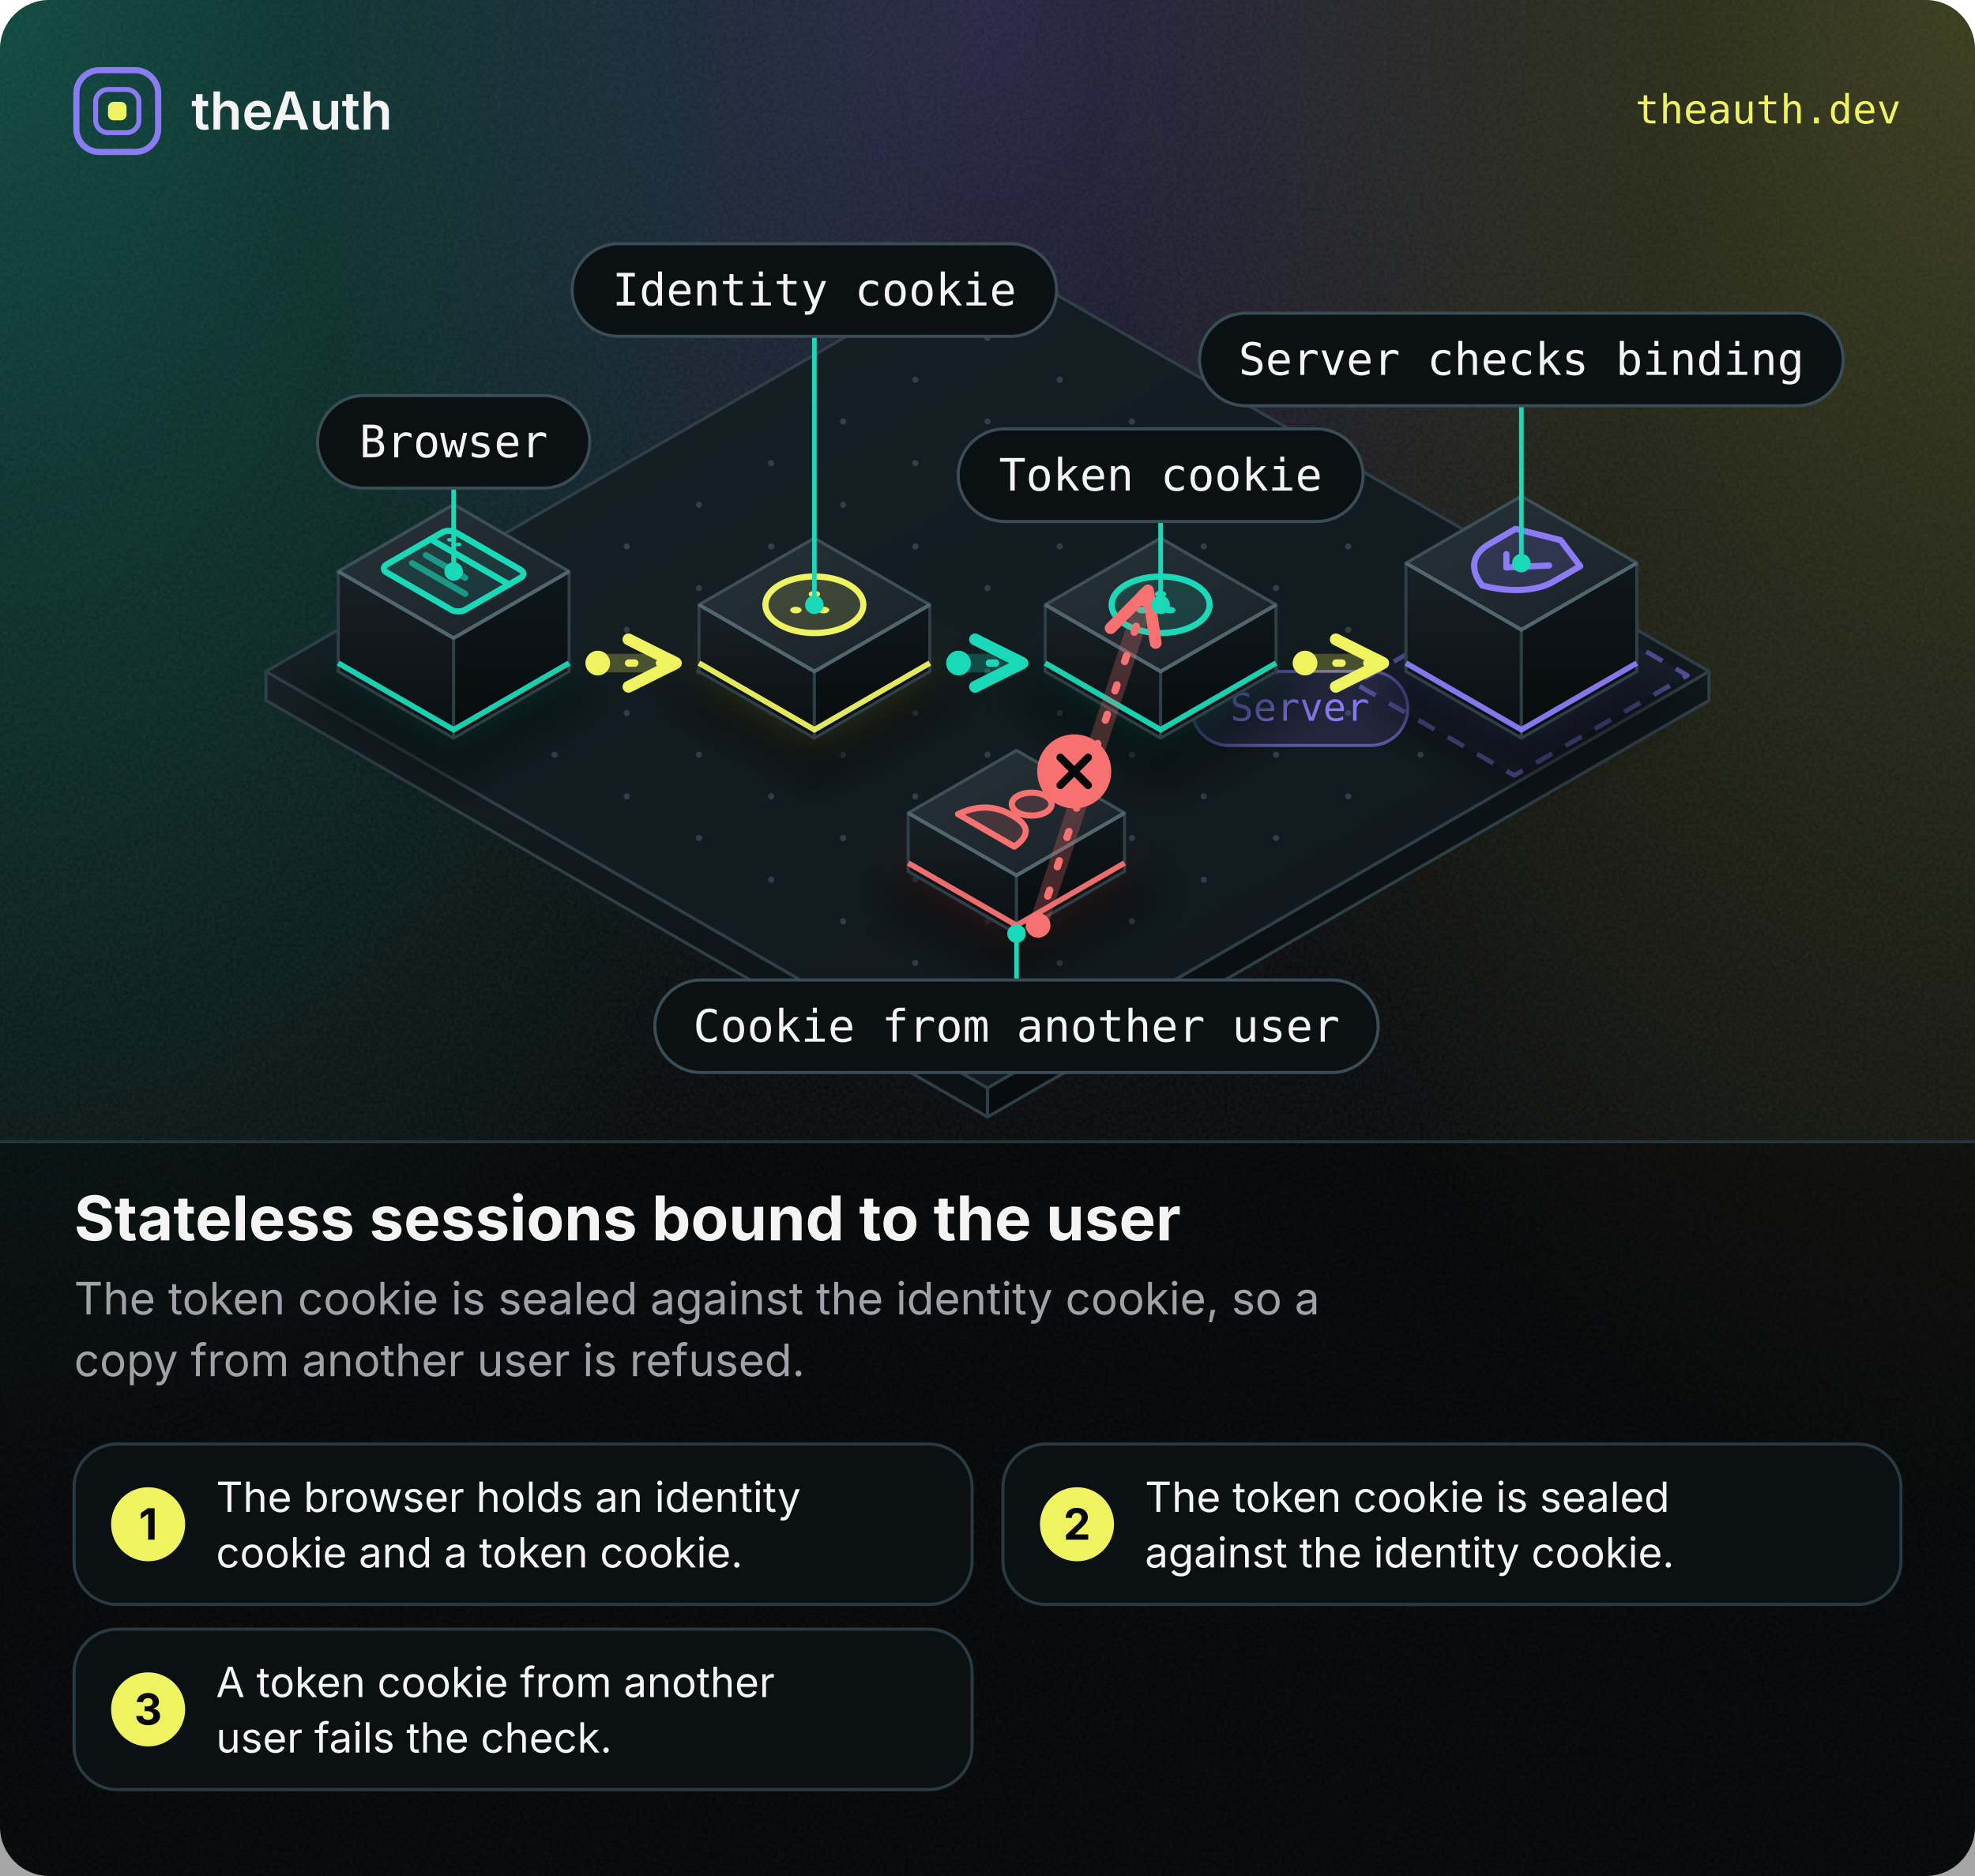
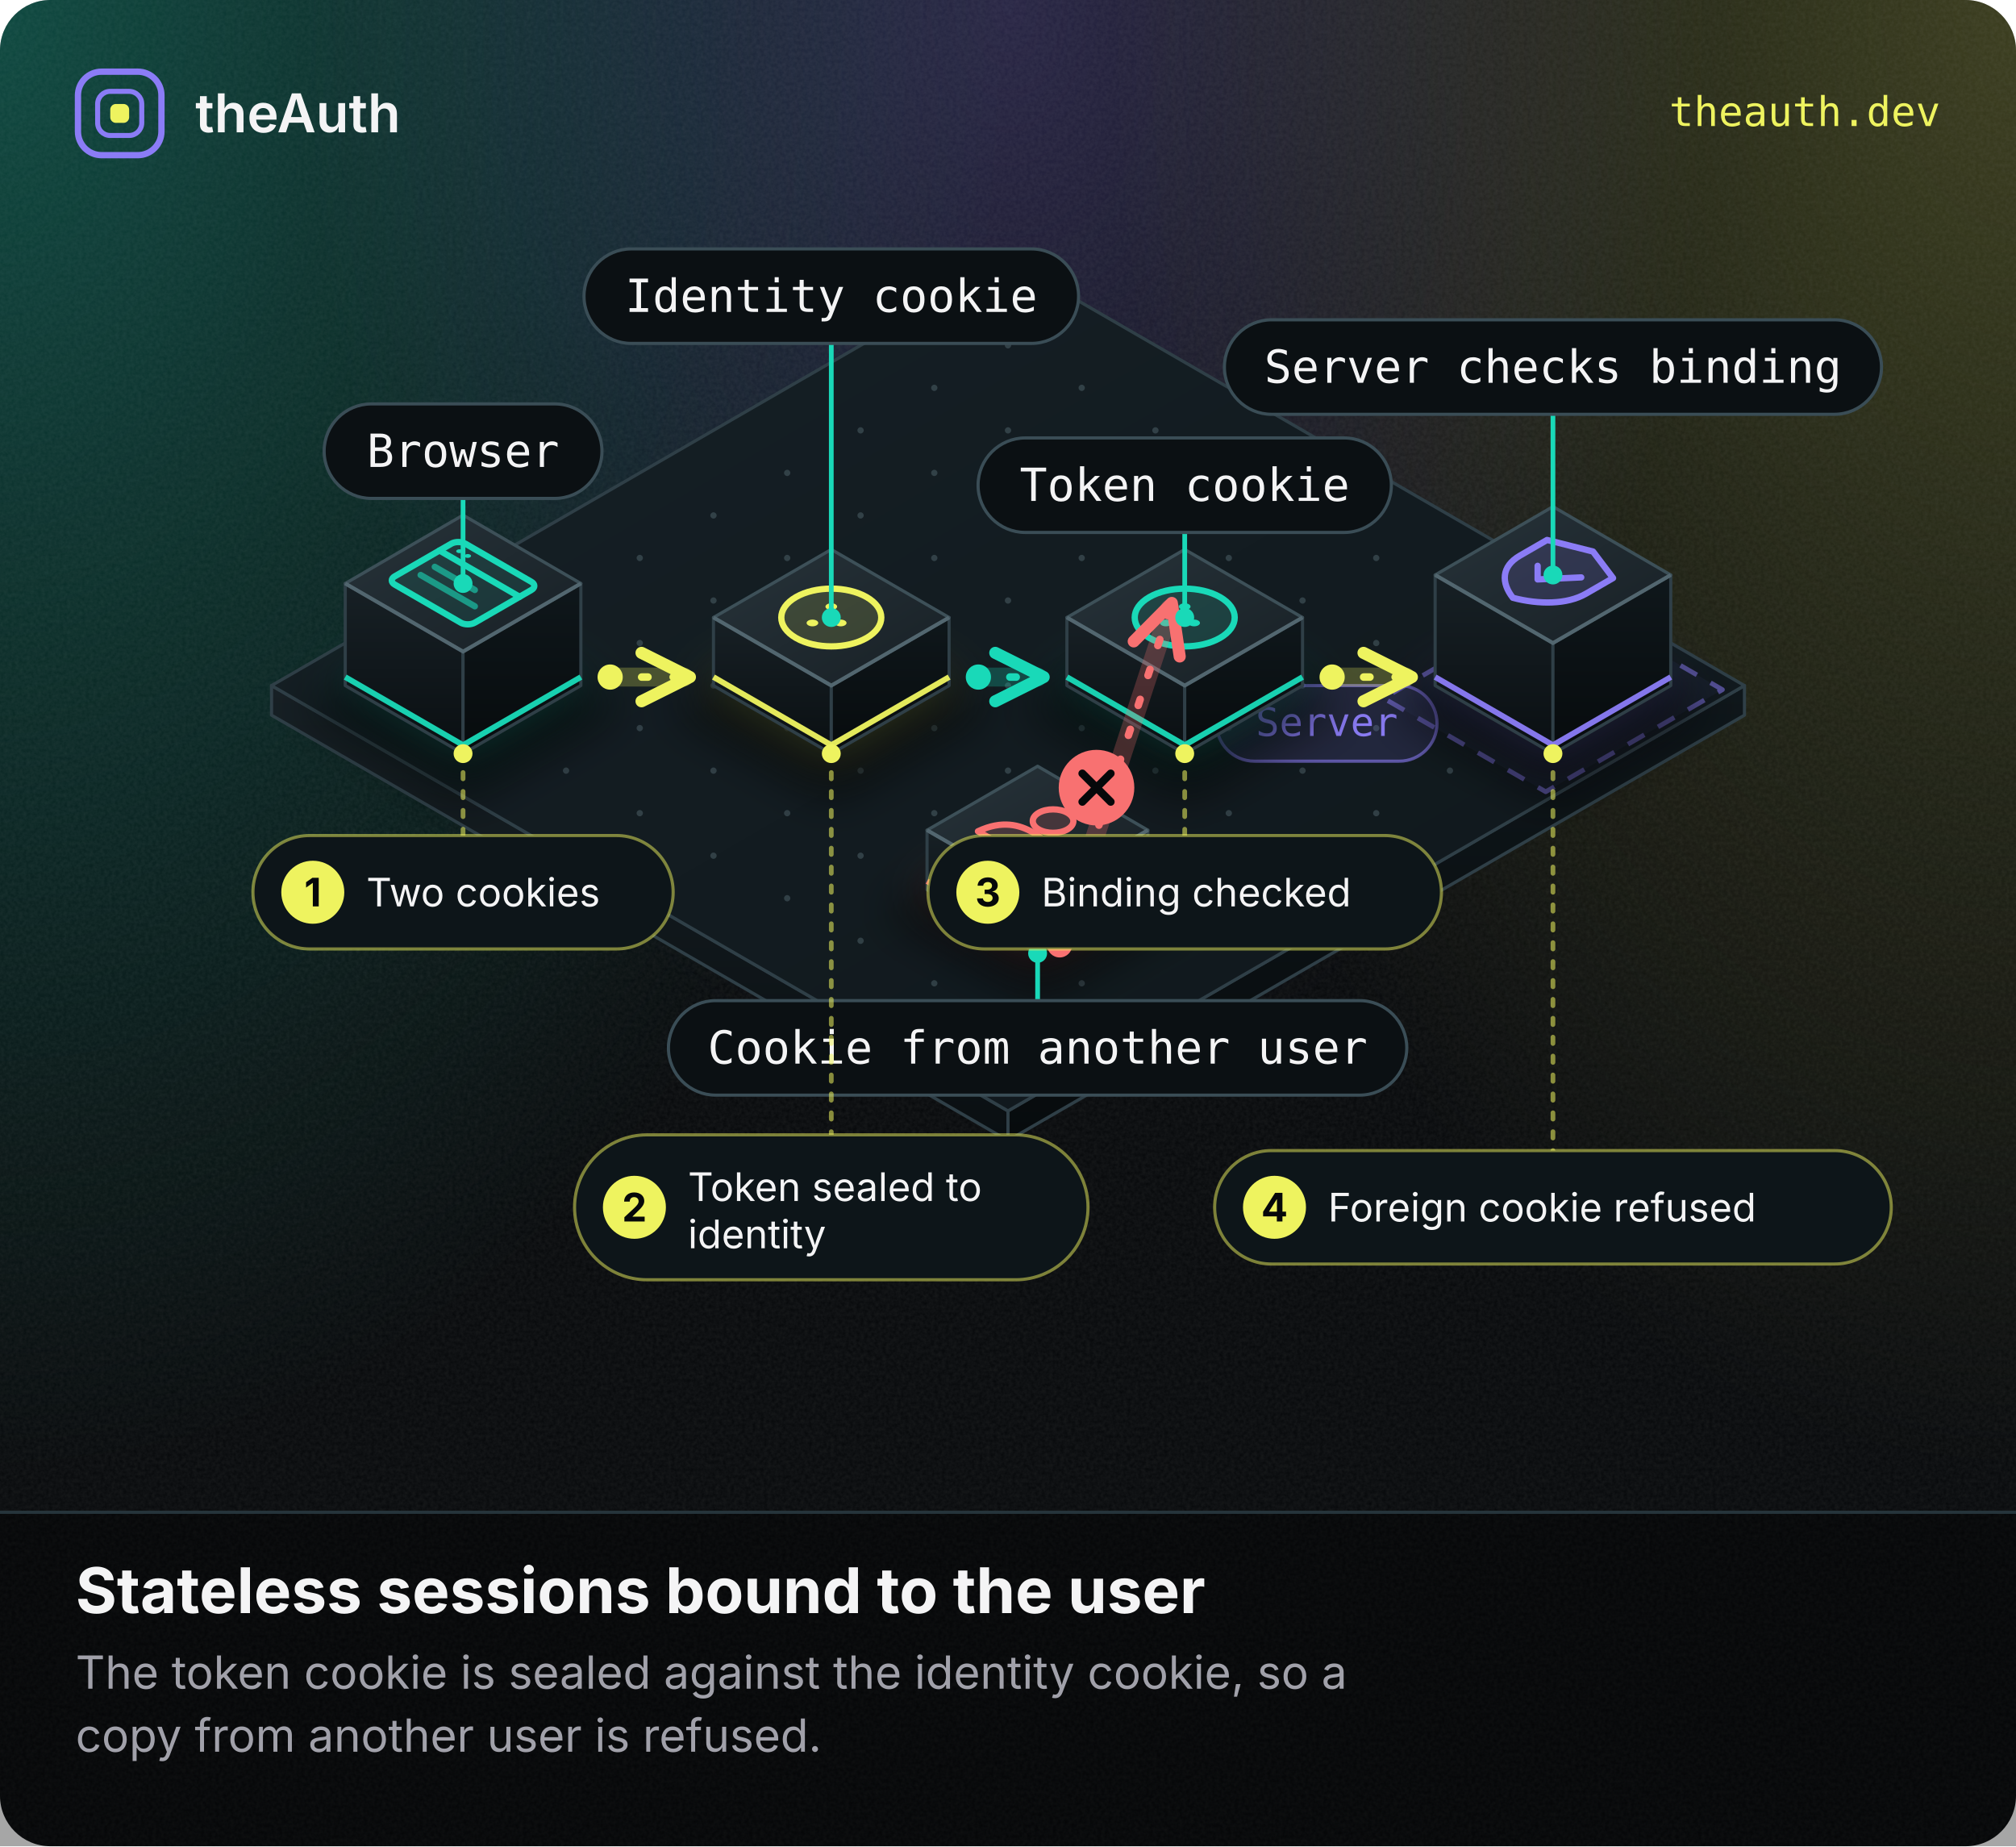
- <svg xmlns="http://www.w3.org/2000/svg" viewBox="0 0 640 608" preserveAspectRatio="xMidYMid meet" role="img" aria-labelledby="t d" font-family="Inter,ui-sans-serif,system-ui,-apple-system,Segoe UI,Roboto,sans-serif">
+ <svg xmlns="http://www.w3.org/2000/svg" viewBox="0 0 640 586" preserveAspectRatio="xMidYMid meet" role="img" aria-labelledby="t d" font-family="Inter,ui-sans-serif,system-ui,-apple-system,Segoe UI,Roboto,sans-serif">
  <defs>
-     <radialGradient id="g1" cx="0" cy="0" r="1" gradientUnits="userSpaceOnUse" gradientTransform="translate(0 0) scale(320 486.4)">
+     <radialGradient id="g1" cx="0" cy="0" r="1" gradientUnits="userSpaceOnUse" gradientTransform="translate(0 0) scale(320 468.8)">
      <stop stop-color="#19d9b8" stop-opacity=".30" />
      <stop offset="1" stop-color="#19d9b8" stop-opacity="0" />
    </radialGradient>
-     <radialGradient id="g2" cx="0" cy="0" r="1" gradientUnits="userSpaceOnUse" gradientTransform="translate(320 0) scale(224 364.8)">
+     <radialGradient id="g2" cx="0" cy="0" r="1" gradientUnits="userSpaceOnUse" gradientTransform="translate(320 0) scale(224 351.6)">
      <stop stop-color="#8b7cf6" stop-opacity=".24" />
      <stop offset="1" stop-color="#8b7cf6" stop-opacity="0" />
    </radialGradient>
-     <radialGradient id="g3" cx="0" cy="0" r="1" gradientUnits="userSpaceOnUse" gradientTransform="translate(640 0) scale(288 486.4)">
+     <radialGradient id="g3" cx="0" cy="0" r="1" gradientUnits="userSpaceOnUse" gradientTransform="translate(640 0) scale(288 468.8)">
      <stop stop-color="#eef35f" stop-opacity=".22" />
      <stop offset="1" stop-color="#eef35f" stop-opacity="0" />
    </radialGradient>
    <linearGradient id="tf" x1="0" y1="0" x2="1" y2="1">
      <stop stop-color="#27333a" />
      <stop offset="1" stop-color="#182025" />
    </linearGradient>
    <linearGradient id="lf" x1="0" y1="0" x2="0" y2="1">
      <stop stop-color="#172025" />
      <stop offset="1" stop-color="#0a0f12" />
    </linearGradient>
    <linearGradient id="rf" x1="0" y1="0" x2="0" y2="1">
      <stop stop-color="#0f171b" />
      <stop offset="1" stop-color="#070b0d" />
    </linearGradient>
    <linearGradient id="pf" x1="0" y1="0" x2="1" y2="1">
      <stop stop-color="#162026" />
      <stop offset="1" stop-color="#0f171b" />
    </linearGradient>
    <marker id="mt" viewBox="0 0 10 10" refX="8" refY="5" markerWidth="8" markerHeight="8" orient="auto-start-reverse">
      <path d="M1 1L9 5L1 9" fill="none" stroke="#19d9b8" stroke-width="2" stroke-linecap="round" stroke-linejoin="round" />
    </marker>
    <marker id="ml" viewBox="0 0 10 10" refX="8" refY="5" markerWidth="8" markerHeight="8" orient="auto-start-reverse">
      <path d="M1 1L9 5L1 9" fill="none" stroke="#eef35f" stroke-width="2" stroke-linecap="round" stroke-linejoin="round" />
    </marker>
    <marker id="mp" viewBox="0 0 10 10" refX="8" refY="5" markerWidth="8" markerHeight="8" orient="auto-start-reverse">
      <path d="M1 1L9 5L1 9" fill="none" stroke="#8b7cf6" stroke-width="2" stroke-linecap="round" stroke-linejoin="round" />
    </marker>
    <marker id="mr" viewBox="0 0 10 10" refX="8" refY="5" markerWidth="8" markerHeight="8" orient="auto-start-reverse">
      <path d="M1 1L9 5L1 9" fill="none" stroke="#f87171" stroke-width="2" stroke-linecap="round" stroke-linejoin="round" />
    </marker>
    <style>.flow{animation:flow 1.8s linear infinite}@keyframes flow{to{stroke-dashoffset:-20}}@media (prefers-reduced-motion:reduce){.flow{animation:none}}</style>
    <filter id="bl" x="-30%" y="-30%" width="160%" height="160%">
      <feGaussianBlur stdDeviation="7" />
    </filter>
    <filter id="n" x="0" y="0" width="100%" height="100%">
      <feTurbulence type="fractalNoise" baseFrequency=".85" numOctaves="2" seed="11" stitchTiles="stitch" />
      <feColorMatrix values="0 0 0 0 1  0 0 0 0 1  0 0 0 0 1  0 0 0 .7 0" />
    </filter>
  </defs>
-   <rect width="640" height="608" rx="16" fill="#06080a" />
-   <rect width="640" height="608" rx="16" fill="url(#g1)" />
-   <rect width="640" height="608" rx="16" fill="url(#g2)" />
-   <rect width="640" height="608" rx="16" fill="url(#g3)" />
-   <rect width="640" height="608" rx="16" filter="url(#n)" opacity=".10" />
+   <rect width="640" height="586" rx="16" fill="#06080a" />
+   <rect width="640" height="586" rx="16" fill="url(#g1)" />
+   <rect width="640" height="586" rx="16" fill="url(#g2)" />
+   <rect width="640" height="586" rx="16" fill="url(#g3)" />
+   <rect width="640" height="586" rx="16" filter="url(#n)" opacity=".10" />
  <polygon points="86.2,227 320,362 320,352.6 86.2,217.6" fill="url(#lf)" stroke="#2f3f47" stroke-width="1" stroke-linejoin="round" />
  <polygon points="553.8,227 320,362 320,352.6 553.8,217.6" fill="url(#rf)" stroke="#2f3f47" stroke-width="1" stroke-linejoin="round" />
  <polygon points="320,82.6 553.8,217.6 320,352.6 86.2,217.6" fill="url(#pf)" stroke="#2f3f47" stroke-width="1" stroke-linejoin="round" />
  <circle cx="320" cy="109.6" r="1" fill="#46585f" opacity=".6" />
  <circle cx="296.6" cy="123.1" r="1" fill="#46585f" opacity=".6" />
  <circle cx="273.2" cy="136.6" r="1" fill="#46585f" opacity=".6" />
  <circle cx="249.9" cy="150.1" r="1" fill="#46585f" opacity=".6" />
  <circle cx="226.5" cy="163.6" r="1" fill="#46585f" opacity=".6" />
  <circle cx="203.1" cy="177.1" r="1" fill="#46585f" opacity=".6" />
  <circle cx="179.7" cy="190.6" r="1" fill="#46585f" opacity=".6" />
  <circle cx="156.3" cy="204.1" r="1" fill="#46585f" opacity=".6" />
  <circle cx="132.9" cy="217.6" r="1" fill="#46585f" opacity=".6" />
  <circle cx="343.4" cy="123.1" r="1" fill="#46585f" opacity=".6" />
  <circle cx="320" cy="136.6" r="1" fill="#46585f" opacity=".6" />
  <circle cx="296.6" cy="150.1" r="1" fill="#46585f" opacity=".6" />
  <circle cx="273.2" cy="163.6" r="1" fill="#46585f" opacity=".6" />
  <circle cx="249.9" cy="177.1" r="1" fill="#46585f" opacity=".6" />
  <circle cx="226.5" cy="190.6" r="1" fill="#46585f" opacity=".6" />
  <circle cx="203.1" cy="204.1" r="1" fill="#46585f" opacity=".6" />
  <circle cx="179.7" cy="217.6" r="1" fill="#46585f" opacity=".6" />
  <circle cx="156.3" cy="231.1" r="1" fill="#46585f" opacity=".6" />
  <circle cx="366.8" cy="136.6" r="1" fill="#46585f" opacity=".6" />
  <circle cx="343.4" cy="150.1" r="1" fill="#46585f" opacity=".6" />
  <circle cx="320" cy="163.6" r="1" fill="#46585f" opacity=".6" />
  <circle cx="296.6" cy="177.1" r="1" fill="#46585f" opacity=".6" />
  <circle cx="273.2" cy="190.6" r="1" fill="#46585f" opacity=".6" />
  <circle cx="249.9" cy="204.1" r="1" fill="#46585f" opacity=".6" />
  <circle cx="226.5" cy="217.6" r="1" fill="#46585f" opacity=".6" />
  <circle cx="203.1" cy="231.1" r="1" fill="#46585f" opacity=".6" />
  <circle cx="179.7" cy="244.6" r="1" fill="#46585f" opacity=".6" />
  <circle cx="390.1" cy="150.1" r="1" fill="#46585f" opacity=".6" />
  <circle cx="366.8" cy="163.6" r="1" fill="#46585f" opacity=".6" />
  <circle cx="343.4" cy="177.1" r="1" fill="#46585f" opacity=".6" />
  <circle cx="320" cy="190.6" r="1" fill="#46585f" opacity=".6" />
  <circle cx="296.6" cy="204.1" r="1" fill="#46585f" opacity=".6" />
  <circle cx="273.2" cy="217.6" r="1" fill="#46585f" opacity=".6" />
  <circle cx="249.9" cy="231.1" r="1" fill="#46585f" opacity=".6" />
  <circle cx="226.5" cy="244.6" r="1" fill="#46585f" opacity=".6" />
  <circle cx="203.1" cy="258.1" r="1" fill="#46585f" opacity=".6" />
  <circle cx="413.5" cy="163.6" r="1" fill="#46585f" opacity=".6" />
  <circle cx="390.1" cy="177.1" r="1" fill="#46585f" opacity=".6" />
  <circle cx="366.8" cy="190.6" r="1" fill="#46585f" opacity=".6" />
  <circle cx="343.4" cy="204.1" r="1" fill="#46585f" opacity=".6" />
  <circle cx="320" cy="217.6" r="1" fill="#46585f" opacity=".6" />
  <circle cx="296.6" cy="231.1" r="1" fill="#46585f" opacity=".6" />
  <circle cx="273.2" cy="244.6" r="1" fill="#46585f" opacity=".6" />
  <circle cx="249.9" cy="258.1" r="1" fill="#46585f" opacity=".6" />
  <circle cx="226.5" cy="271.6" r="1" fill="#46585f" opacity=".6" />
  <circle cx="436.9" cy="177.1" r="1" fill="#46585f" opacity=".6" />
  <circle cx="413.5" cy="190.6" r="1" fill="#46585f" opacity=".6" />
  <circle cx="390.1" cy="204.1" r="1" fill="#46585f" opacity=".6" />
  <circle cx="366.8" cy="217.6" r="1" fill="#46585f" opacity=".6" />
  <circle cx="343.4" cy="231.1" r="1" fill="#46585f" opacity=".6" />
  <circle cx="320" cy="244.6" r="1" fill="#46585f" opacity=".6" />
  <circle cx="296.6" cy="258.1" r="1" fill="#46585f" opacity=".6" />
  <circle cx="273.2" cy="271.6" r="1" fill="#46585f" opacity=".6" />
  <circle cx="249.9" cy="285.1" r="1" fill="#46585f" opacity=".6" />
  <circle cx="460.3" cy="190.6" r="1" fill="#46585f" opacity=".6" />
  <circle cx="436.9" cy="204.1" r="1" fill="#46585f" opacity=".6" />
  <circle cx="413.5" cy="217.6" r="1" fill="#46585f" opacity=".6" />
  <circle cx="390.1" cy="231.1" r="1" fill="#46585f" opacity=".6" />
  <circle cx="366.8" cy="244.6" r="1" fill="#46585f" opacity=".6" />
  <circle cx="343.4" cy="258.1" r="1" fill="#46585f" opacity=".6" />
  <circle cx="320" cy="271.6" r="1" fill="#46585f" opacity=".6" />
  <circle cx="296.6" cy="285.1" r="1" fill="#46585f" opacity=".6" />
  <circle cx="273.2" cy="298.6" r="1" fill="#46585f" opacity=".6" />
  <circle cx="483.7" cy="204.1" r="1" fill="#46585f" opacity=".6" />
  <circle cx="460.3" cy="217.6" r="1" fill="#46585f" opacity=".6" />
  <circle cx="436.9" cy="231.1" r="1" fill="#46585f" opacity=".6" />
  <circle cx="413.5" cy="244.6" r="1" fill="#46585f" opacity=".6" />
  <circle cx="390.1" cy="258.1" r="1" fill="#46585f" opacity=".6" />
  <circle cx="366.8" cy="271.6" r="1" fill="#46585f" opacity=".6" />
  <circle cx="343.4" cy="285.1" r="1" fill="#46585f" opacity=".6" />
  <circle cx="320" cy="298.6" r="1" fill="#46585f" opacity=".6" />
  <circle cx="296.6" cy="312.1" r="1" fill="#46585f" opacity=".6" />
  <circle cx="507.1" cy="217.6" r="1" fill="#46585f" opacity=".6" />
  <circle cx="483.7" cy="231.1" r="1" fill="#46585f" opacity=".6" />
  <circle cx="460.3" cy="244.6" r="1" fill="#46585f" opacity=".6" />
  <circle cx="436.9" cy="258.1" r="1" fill="#46585f" opacity=".6" />
  <circle cx="413.5" cy="271.6" r="1" fill="#46585f" opacity=".6" />
  <circle cx="390.1" cy="285.1" r="1" fill="#46585f" opacity=".6" />
  <circle cx="366.8" cy="298.6" r="1" fill="#46585f" opacity=".6" />
  <circle cx="343.4" cy="312.1" r="1" fill="#46585f" opacity=".6" />
  <circle cx="320" cy="325.6" r="1" fill="#46585f" opacity=".6" />
  <polygon points="495.4,189.2 546.8,218.9 490.7,251.3 439.2,221.6" fill="#8b7cf6" fill-opacity=".05" stroke="#8b7cf6" stroke-opacity=".55" stroke-width="1.5" stroke-dasharray="6 5" stroke-linejoin="round" />
  <rect x="386.2" y="217.6" width="70" height="24" rx="12" fill="#8b7cf6" fill-opacity=".14" stroke="#8b7cf6" stroke-opacity=".6" />
  <text x="421.2" y="233.6" text-anchor="middle" font-size="12.5" fill="#8b7cf6" font-family="ui-monospace,JetBrains Mono,Menlo,Consolas,monospace">Server</text>
  <polygon points="147,195.1 197.5,224.3 147,253.5 96.5,224.3" fill="#000" opacity=".6" filter="url(#bl)" />
  <polygon points="147,193.3 189.1,217.6 147,241.9 104.9,217.6" fill="#19d9b8" opacity=".16" filter="url(#bl)" />
  <polygon points="109.6,217.6 147,239.2 147,206.8 109.6,185.2" fill="url(#lf)" stroke="#2f3f47" stroke-width="1" stroke-linejoin="round" />
  <polygon points="184.4,217.6 147,239.2 147,206.8 184.4,185.2" fill="url(#rf)" stroke="#2f3f47" stroke-width="1" stroke-linejoin="round" />
  <polygon points="147,163.5 184.4,185.2 147,206.8 109.6,185.2" fill="url(#tf)" stroke="#3d5058" stroke-width="1" stroke-linejoin="round" />
  <polyline points="109.6,185.2 147,206.8 184.4,185.2" fill="none" stroke="#52666f" stroke-width="1.2" />
  <polyline points="109.6,214.9 147,236.5 184.4,214.9" fill="none" stroke="#19d9b8" stroke-width="1.8" opacity=".95" />
  <g transform="matrix(37.411 21.6 -37.411 21.6 147 163.5)" fill="none" stroke-width="2" stroke-linecap="round" stroke-linejoin="round" style="vector-effect:non-scaling-stroke">
    <rect vector-effect="non-scaling-stroke" x=".16" y=".2" width=".68" height=".6" rx=".06" fill="#19d9b8" fill-opacity=".1" stroke="#19d9b8" />
    <path vector-effect="non-scaling-stroke" d="M.16 .36H.84" stroke="#19d9b8" />
    <circle vector-effect="non-scaling-stroke" cx=".25" cy=".28" r=".02" fill="#19d9b8" stroke="none" />
    <circle vector-effect="non-scaling-stroke" cx=".32" cy=".28" r=".02" fill="#19d9b8" stroke="none" />
    <path vector-effect="non-scaling-stroke" d="M.26 .5H.6M.26 .62H.72" stroke="#19d9b8" stroke-opacity=".6" />
  </g>
  <polygon points="263.9,195.1 314.4,224.3 263.9,253.5 213.4,224.3" fill="#000" opacity=".6" filter="url(#bl)" />
  <polygon points="263.9,193.3 306,217.6 263.9,241.9 221.8,217.6" fill="#eef35f" opacity=".16" filter="url(#bl)" />
  <polygon points="226.5,217.6 263.9,239.2 263.9,217.6 226.5,196" fill="url(#lf)" stroke="#2f3f47" stroke-width="1" stroke-linejoin="round" />
  <polygon points="301.3,217.6 263.9,239.2 263.9,217.6 301.3,196" fill="url(#rf)" stroke="#2f3f47" stroke-width="1" stroke-linejoin="round" />
  <polygon points="263.9,174.4 301.3,196 263.9,217.6 226.5,196" fill="url(#tf)" stroke="#3d5058" stroke-width="1" stroke-linejoin="round" />
  <polyline points="226.5,196 263.9,217.6 301.3,196" fill="none" stroke="#52666f" stroke-width="1.2" />
  <polyline points="226.5,214.9 263.9,236.5 301.3,214.9" fill="none" stroke="#eef35f" stroke-width="1.8" opacity=".95" />
  <g transform="matrix(37.411 21.6 -37.411 21.6 263.9 174.4)" fill="none" stroke-width="2" stroke-linecap="round" stroke-linejoin="round" style="vector-effect:non-scaling-stroke">
    <circle vector-effect="non-scaling-stroke" cx=".5" cy=".5" r=".3" fill="#eef35f" fill-opacity=".14" stroke="#eef35f" />
    <circle vector-effect="non-scaling-stroke" cx=".42" cy=".42" r=".035" fill="#eef35f" stroke="none" />
    <circle vector-effect="non-scaling-stroke" cx=".58" cy=".5" r=".035" fill="#eef35f" stroke="none" />
    <circle vector-effect="non-scaling-stroke" cx=".46" cy=".62" r=".035" fill="#eef35f" stroke="none" />
  </g>
  <polygon points="376.1,195.1 426.6,224.3 376.1,253.5 325.6,224.3" fill="#000" opacity=".6" filter="url(#bl)" />
  <polygon points="376.1,193.3 418.2,217.6 376.1,241.9 334,217.6" fill="#19d9b8" opacity=".16" filter="url(#bl)" />
  <polygon points="338.7,217.6 376.1,239.2 376.1,217.6 338.7,196" fill="url(#lf)" stroke="#2f3f47" stroke-width="1" stroke-linejoin="round" />
  <polygon points="413.5,217.6 376.1,239.2 376.1,217.6 413.5,196" fill="url(#rf)" stroke="#2f3f47" stroke-width="1" stroke-linejoin="round" />
  <polygon points="376.1,174.4 413.5,196 376.1,217.6 338.7,196" fill="url(#tf)" stroke="#3d5058" stroke-width="1" stroke-linejoin="round" />
  <polyline points="338.7,196 376.1,217.6 413.5,196" fill="none" stroke="#52666f" stroke-width="1.2" />
  <polyline points="338.7,214.9 376.1,236.5 413.5,214.9" fill="none" stroke="#19d9b8" stroke-width="1.8" opacity=".95" />
  <g transform="matrix(37.411 21.6 -37.411 21.6 376.1 174.4)" fill="none" stroke-width="2" stroke-linecap="round" stroke-linejoin="round" style="vector-effect:non-scaling-stroke">
    <circle vector-effect="non-scaling-stroke" cx=".5" cy=".5" r=".3" fill="#19d9b8" fill-opacity=".14" stroke="#19d9b8" />
    <circle vector-effect="non-scaling-stroke" cx=".42" cy=".42" r=".035" fill="#19d9b8" stroke="none" />
    <circle vector-effect="non-scaling-stroke" cx=".58" cy=".5" r=".035" fill="#19d9b8" stroke="none" />
    <circle vector-effect="non-scaling-stroke" cx=".46" cy=".62" r=".035" fill="#19d9b8" stroke="none" />
  </g>
  <polygon points="493,195.1 543.5,224.3 493,253.5 442.5,224.3" fill="#000" opacity=".6" filter="url(#bl)" />
  <polygon points="493,193.3 535.1,217.6 493,241.9 450.9,217.6" fill="#8b7cf6" opacity=".16" filter="url(#bl)" />
  <polygon points="455.6,217.6 493,239.2 493,204.1 455.6,182.5" fill="url(#lf)" stroke="#2f3f47" stroke-width="1" stroke-linejoin="round" />
  <polygon points="530.4,217.6 493,239.2 493,204.1 530.4,182.5" fill="url(#rf)" stroke="#2f3f47" stroke-width="1" stroke-linejoin="round" />
  <polygon points="493,160.8 530.4,182.5 493,204.1 455.6,182.5" fill="url(#tf)" stroke="#3d5058" stroke-width="1" stroke-linejoin="round" />
  <polyline points="455.6,182.5 493,204.1 530.4,182.5" fill="none" stroke="#52666f" stroke-width="1.2" />
  <polyline points="455.6,214.9 493,236.5 530.4,214.9" fill="none" stroke="#8b7cf6" stroke-width="1.8" opacity=".95" />
  <g transform="matrix(37.411 21.6 -37.411 21.6 493 160.8)" fill="none" stroke-width="2" stroke-linecap="round" stroke-linejoin="round" style="vector-effect:non-scaling-stroke">
    <path vector-effect="non-scaling-stroke" d="M.5 .16L.78 .27V.5C.78 .66 .66 .78 .5 .84C.34 .78 .22 .66 .22 .5V.27Z" fill="#8b7cf6" fill-opacity=".16" stroke="#8b7cf6" />
    <path vector-effect="non-scaling-stroke" d="M.37 .5L.47 .6L.64 .4" fill="none" stroke="#8b7cf6" />
  </g>
  <polyline points="193.7,214.9 217.1,214.9" fill="none" stroke="#eef35f" stroke-opacity=".25" stroke-width="6" stroke-linecap="round" stroke-linejoin="round" />
  <polyline class="flow" points="193.7,214.9 217.1,214.9" fill="none" stroke="#eef35f" stroke-width="2.4" stroke-dasharray="2 8" stroke-linecap="round" stroke-linejoin="round" marker-end="url(#ml)" />
  <circle cx="193.7" cy="214.9" r="4" fill="#eef35f" />
  <polyline points="310.6,214.9 329.4,214.9" fill="none" stroke="#19d9b8" stroke-opacity=".25" stroke-width="6" stroke-linecap="round" stroke-linejoin="round" />
  <polyline class="flow" points="310.6,214.9 329.4,214.9" fill="none" stroke="#19d9b8" stroke-width="2.4" stroke-dasharray="2 8" stroke-linecap="round" stroke-linejoin="round" marker-end="url(#mt)" />
  <circle cx="310.6" cy="214.9" r="4" fill="#19d9b8" />
  <polyline points="422.9,214.9 446.3,214.9" fill="none" stroke="#eef35f" stroke-opacity=".25" stroke-width="6" stroke-linecap="round" stroke-linejoin="round" />
  <polyline class="flow" points="422.9,214.9 446.3,214.9" fill="none" stroke="#eef35f" stroke-width="2.4" stroke-dasharray="2 8" stroke-linecap="round" stroke-linejoin="round" marker-end="url(#ml)" />
  <circle cx="422.9" cy="214.9" r="4" fill="#eef35f" />
  <polygon points="329.4,261.3 377.5,289.1 329.4,316.9 281.2,289.1" fill="#000" opacity=".6" filter="url(#bl)" />
  <polygon points="329.4,259.4 369.1,282.4 329.4,305.3 289.6,282.4" fill="#f87171" opacity=".16" filter="url(#bl)" />
  <polygon points="294.3,282.4 329.4,302.6 329.4,283.7 294.3,263.5" fill="url(#lf)" stroke="#2f3f47" stroke-width="1" stroke-linejoin="round" />
  <polygon points="364.4,282.4 329.4,302.6 329.4,283.7 364.4,263.5" fill="url(#rf)" stroke="#2f3f47" stroke-width="1" stroke-linejoin="round" />
  <polygon points="329.4,243.2 364.4,263.5 329.4,283.7 294.3,263.5" fill="url(#tf)" stroke="#3d5058" stroke-width="1" stroke-linejoin="round" />
  <polyline points="294.3,263.5 329.4,283.7 364.4,263.5" fill="none" stroke="#52666f" stroke-width="1.2" />
  <polyline points="294.3,279.7 329.4,299.9 364.4,279.7" fill="none" stroke="#f87171" stroke-width="1.8" opacity=".95" />
  <g transform="matrix(35.073 20.25 -35.073 20.25 329.4 243.2)" fill="none" stroke-width="2" stroke-linecap="round" stroke-linejoin="round" style="vector-effect:non-scaling-stroke">
    <circle vector-effect="non-scaling-stroke" cx=".5" cy=".36" r=".13" fill="#f87171" fill-opacity=".18" stroke="#f87171" />
    <path vector-effect="non-scaling-stroke" d="M.24 .78C.26 .58 .38 .54 .5 .54S.74 .58 .76 .78Z" fill="#f87171" fill-opacity=".18" stroke="#f87171" />
  </g>
  <polyline points="336.4,299.9 371.4,193.2" fill="none" stroke="#f87171" stroke-opacity=".25" stroke-width="6" stroke-linecap="round" stroke-linejoin="round" />
  <polyline class="flow" points="336.4,299.9 371.4,193.2" fill="none" stroke="#f87171" stroke-width="2.4" stroke-dasharray="2 8" stroke-linecap="round" stroke-linejoin="round" marker-end="url(#mr)" />
  <circle cx="336.4" cy="299.9" r="4" fill="#f87171" />
  <circle cx="348.1" cy="250" r="12" fill="#f87171" />
  <path d="M343.6 245.5L352.6 254.5M352.6 245.5L343.6 254.5" stroke="#06080a" stroke-width="2.5" stroke-linecap="round" />
  <line x1="147" y1="158.2" x2="147" y2="185.2" stroke="#19d9b8" stroke-width="1.5" />
  <circle cx="147" cy="185.2" r="3" fill="#19d9b8" />
  <rect x="102.9" y="128.2" width="88.2" height="30" rx="15" fill="#0b1013" stroke="#3a4d56" />
  <text x="147" y="148.2" text-anchor="middle" font-size="14.5" fill="#f4f4f5" font-family="ui-monospace,JetBrains Mono,Menlo,Consolas,monospace">Browser</text>
  <line x1="263.9" y1="109" x2="263.9" y2="196" stroke="#19d9b8" stroke-width="1.5" />
  <circle cx="263.9" cy="196" r="3" fill="#19d9b8" />
  <rect x="185.4" y="79" width="157" height="30" rx="15" fill="#0b1013" stroke="#3a4d56" />
  <text x="263.9" y="99" text-anchor="middle" font-size="14.5" fill="#f4f4f5" font-family="ui-monospace,JetBrains Mono,Menlo,Consolas,monospace">Identity cookie</text>
  <line x1="376.1" y1="169" x2="376.1" y2="196" stroke="#19d9b8" stroke-width="1.5" />
  <circle cx="376.1" cy="196" r="3" fill="#19d9b8" />
  <rect x="310.5" y="139" width="131.2" height="30" rx="15" fill="#0b1013" stroke="#3a4d56" />
  <text x="376.1" y="159" text-anchor="middle" font-size="14.5" fill="#f4f4f5" font-family="ui-monospace,JetBrains Mono,Menlo,Consolas,monospace">Token cookie</text>
  <line x1="493" y1="131.5" x2="493" y2="182.5" stroke="#19d9b8" stroke-width="1.5" />
  <circle cx="493" cy="182.5" r="3" fill="#19d9b8" />
  <rect x="388.7" y="101.5" width="208.6" height="30" rx="15" fill="#0b1013" stroke="#3a4d56" />
  <text x="493" y="121.5" text-anchor="middle" font-size="14.5" fill="#f4f4f5" font-family="ui-monospace,JetBrains Mono,Menlo,Consolas,monospace">Server checks binding</text>
  <line x1="329.4" y1="302.6" x2="329.4" y2="317.6" stroke="#19d9b8" stroke-width="1.5" />
  <circle cx="329.4" cy="302.6" r="3" fill="#19d9b8" />
  <rect x="212.2" y="317.6" width="234.4" height="30" rx="15" fill="#0b1013" stroke="#3a4d56" />
  <text x="329.4" y="337.6" text-anchor="middle" font-size="14.5" fill="#f4f4f5" font-family="ui-monospace,JetBrains Mono,Menlo,Consolas,monospace">Cookie from another user</text>
+   <path d="M147 239.2L147 265.2" stroke="#eef35f" stroke-opacity=".55" stroke-width="1.5" stroke-dasharray="2 4" stroke-linecap="round" />
+   <circle cx="147" cy="239.2" r="3" fill="#eef35f" />
+   <rect x="80.3" y="265.2" width="133.4" height="36" rx="18" fill="#0d1519" stroke="#eef35f" stroke-opacity=".5" />
+   <circle cx="99.3" cy="283.2" r="10" fill="#eef35f" />
+   <text x="99.3" y="287.7" text-anchor="middle" font-size="12.5" font-weight="700" fill="#06080a">1</text>
+   <text x="116.3" y="287.7" font-size="12.5" fill="#f4f4f5">Two cookies</text>
+   <path d="M263.9 239.2L263.9 360.2" stroke="#eef35f" stroke-opacity=".55" stroke-width="1.5" stroke-dasharray="2 4" stroke-linecap="round" />
+   <circle cx="263.9" cy="239.2" r="3" fill="#eef35f" />
+   <rect x="182.4" y="360.2" width="163" height="46" rx="23" fill="#0d1519" stroke="#eef35f" stroke-opacity=".5" />
+   <circle cx="201.4" cy="383.2" r="10" fill="#eef35f" />
+   <text x="201.4" y="387.7" text-anchor="middle" font-size="12.5" font-weight="700" fill="#06080a">2</text>
+   <text x="218.4" y="381.2" font-size="12.5" fill="#f4f4f5">Token sealed to</text>
+   <text x="218.4" y="396.2" font-size="12.5" fill="#f4f4f5">identity</text>
+   <path d="M376.1 239.2L376.1 265.2" stroke="#eef35f" stroke-opacity=".55" stroke-width="1.5" stroke-dasharray="2 4" stroke-linecap="round" />
+   <circle cx="376.1" cy="239.2" r="3" fill="#eef35f" />
+   <rect x="294.6" y="265.2" width="163" height="36" rx="18" fill="#0d1519" stroke="#eef35f" stroke-opacity=".5" />
+   <circle cx="313.6" cy="283.2" r="10" fill="#eef35f" />
+   <text x="313.6" y="287.7" text-anchor="middle" font-size="12.5" font-weight="700" fill="#06080a">3</text>
+   <text x="330.6" y="287.7" font-size="12.5" fill="#f4f4f5">Binding checked</text>
+   <path d="M493 239.2L493 365.2" stroke="#eef35f" stroke-opacity=".55" stroke-width="1.5" stroke-dasharray="2 4" stroke-linecap="round" />
+   <circle cx="493" cy="239.2" r="3" fill="#eef35f" />
+   <rect x="385.6" y="365.2" width="214.8" height="36" rx="18" fill="#0d1519" stroke="#eef35f" stroke-opacity=".5" />
+   <circle cx="404.6" cy="383.2" r="10" fill="#eef35f" />
+   <text x="404.6" y="387.7" text-anchor="middle" font-size="12.5" font-weight="700" fill="#06080a">4</text>
+   <text x="421.6" y="387.7" font-size="12.5" fill="#f4f4f5">Foreign cookie refused</text>
  <g transform="translate(24 22)">
    <rect x=".75" y=".75" width="26.5" height="26.5" rx="7.5" fill="none" stroke="#8b7cf6" stroke-width="2" />
    <rect x="7" y="7" width="14" height="14" rx="4" fill="none" stroke="#8b7cf6" stroke-width="1.6" />
    <rect x="11" y="11" width="6" height="6" rx="1.8" fill="#eef35f" />
    <text x="38" y="20" font-size="17" font-weight="600" fill="#f4f4f5">theAuth</text>
  </g>
-   <rect x="0" y="370" width="640" height="238" fill="#000" opacity=".35" />
-   <line x1="0" y1="370" x2="640" y2="370" stroke="#26343b" />
-   <text x="24" y="402" font-size="20" font-weight="650" fill="#f4f4f5">Stateless sessions bound to the user</text>
-   <text x="24" y="426" font-size="14.5" fill="#a1a1aa">The token cookie is sealed against the identity cookie, so a</text>
-   <text x="24" y="446" font-size="14.5" fill="#a1a1aa">copy from another user is refused.</text>
-   <rect x="24" y="468" width="291" height="52" rx="14" fill="#0b1013" stroke="#2a3a42" />
-   <circle cx="48" cy="494" r="12" fill="#eef35f" />
-   <text x="48" y="499" text-anchor="middle" font-size="14" font-weight="700" fill="#06080a">1</text>
-   <text x="70" y="490" font-size="13.5" fill="#f4f4f5">The browser holds an identity</text>
-   <text x="70" y="508" font-size="13.5" fill="#f4f4f5">cookie and a token cookie.</text>
-   <rect x="325" y="468" width="291" height="52" rx="14" fill="#0b1013" stroke="#2a3a42" />
-   <circle cx="349" cy="494" r="12" fill="#eef35f" />
-   <text x="349" y="499" text-anchor="middle" font-size="14" font-weight="700" fill="#06080a">2</text>
-   <text x="371" y="490" font-size="13.5" fill="#f4f4f5">The token cookie is sealed</text>
-   <text x="371" y="508" font-size="13.5" fill="#f4f4f5">against the identity cookie.</text>
-   <rect x="24" y="528" width="291" height="52" rx="14" fill="#0b1013" stroke="#2a3a42" />
-   <circle cx="48" cy="554" r="12" fill="#eef35f" />
-   <text x="48" y="559" text-anchor="middle" font-size="14" font-weight="700" fill="#06080a">3</text>
-   <text x="70" y="550" font-size="13.5" fill="#f4f4f5">A token cookie from another</text>
-   <text x="70" y="568" font-size="13.5" fill="#f4f4f5">user fails the check.</text>
+   <rect x="0" y="480" width="640" height="106" fill="#000" opacity=".35" />
+   <line x1="0" y1="480" x2="640" y2="480" stroke="#26343b" />
+   <text x="24" y="512" font-size="20" font-weight="650" fill="#f4f4f5">Stateless sessions bound to the user</text>
+   <text x="24" y="536" font-size="14.5" fill="#a1a1aa">The token cookie is sealed against the identity cookie, so a</text>
+   <text x="24" y="556" font-size="14.5" fill="#a1a1aa">copy from another user is refused.</text>
  <text x="616" y="40" text-anchor="end" font-size="13" fill="#eef35f" font-family="ui-monospace,JetBrains Mono,Menlo,Consolas,monospace">theauth.dev</text>
</svg>
